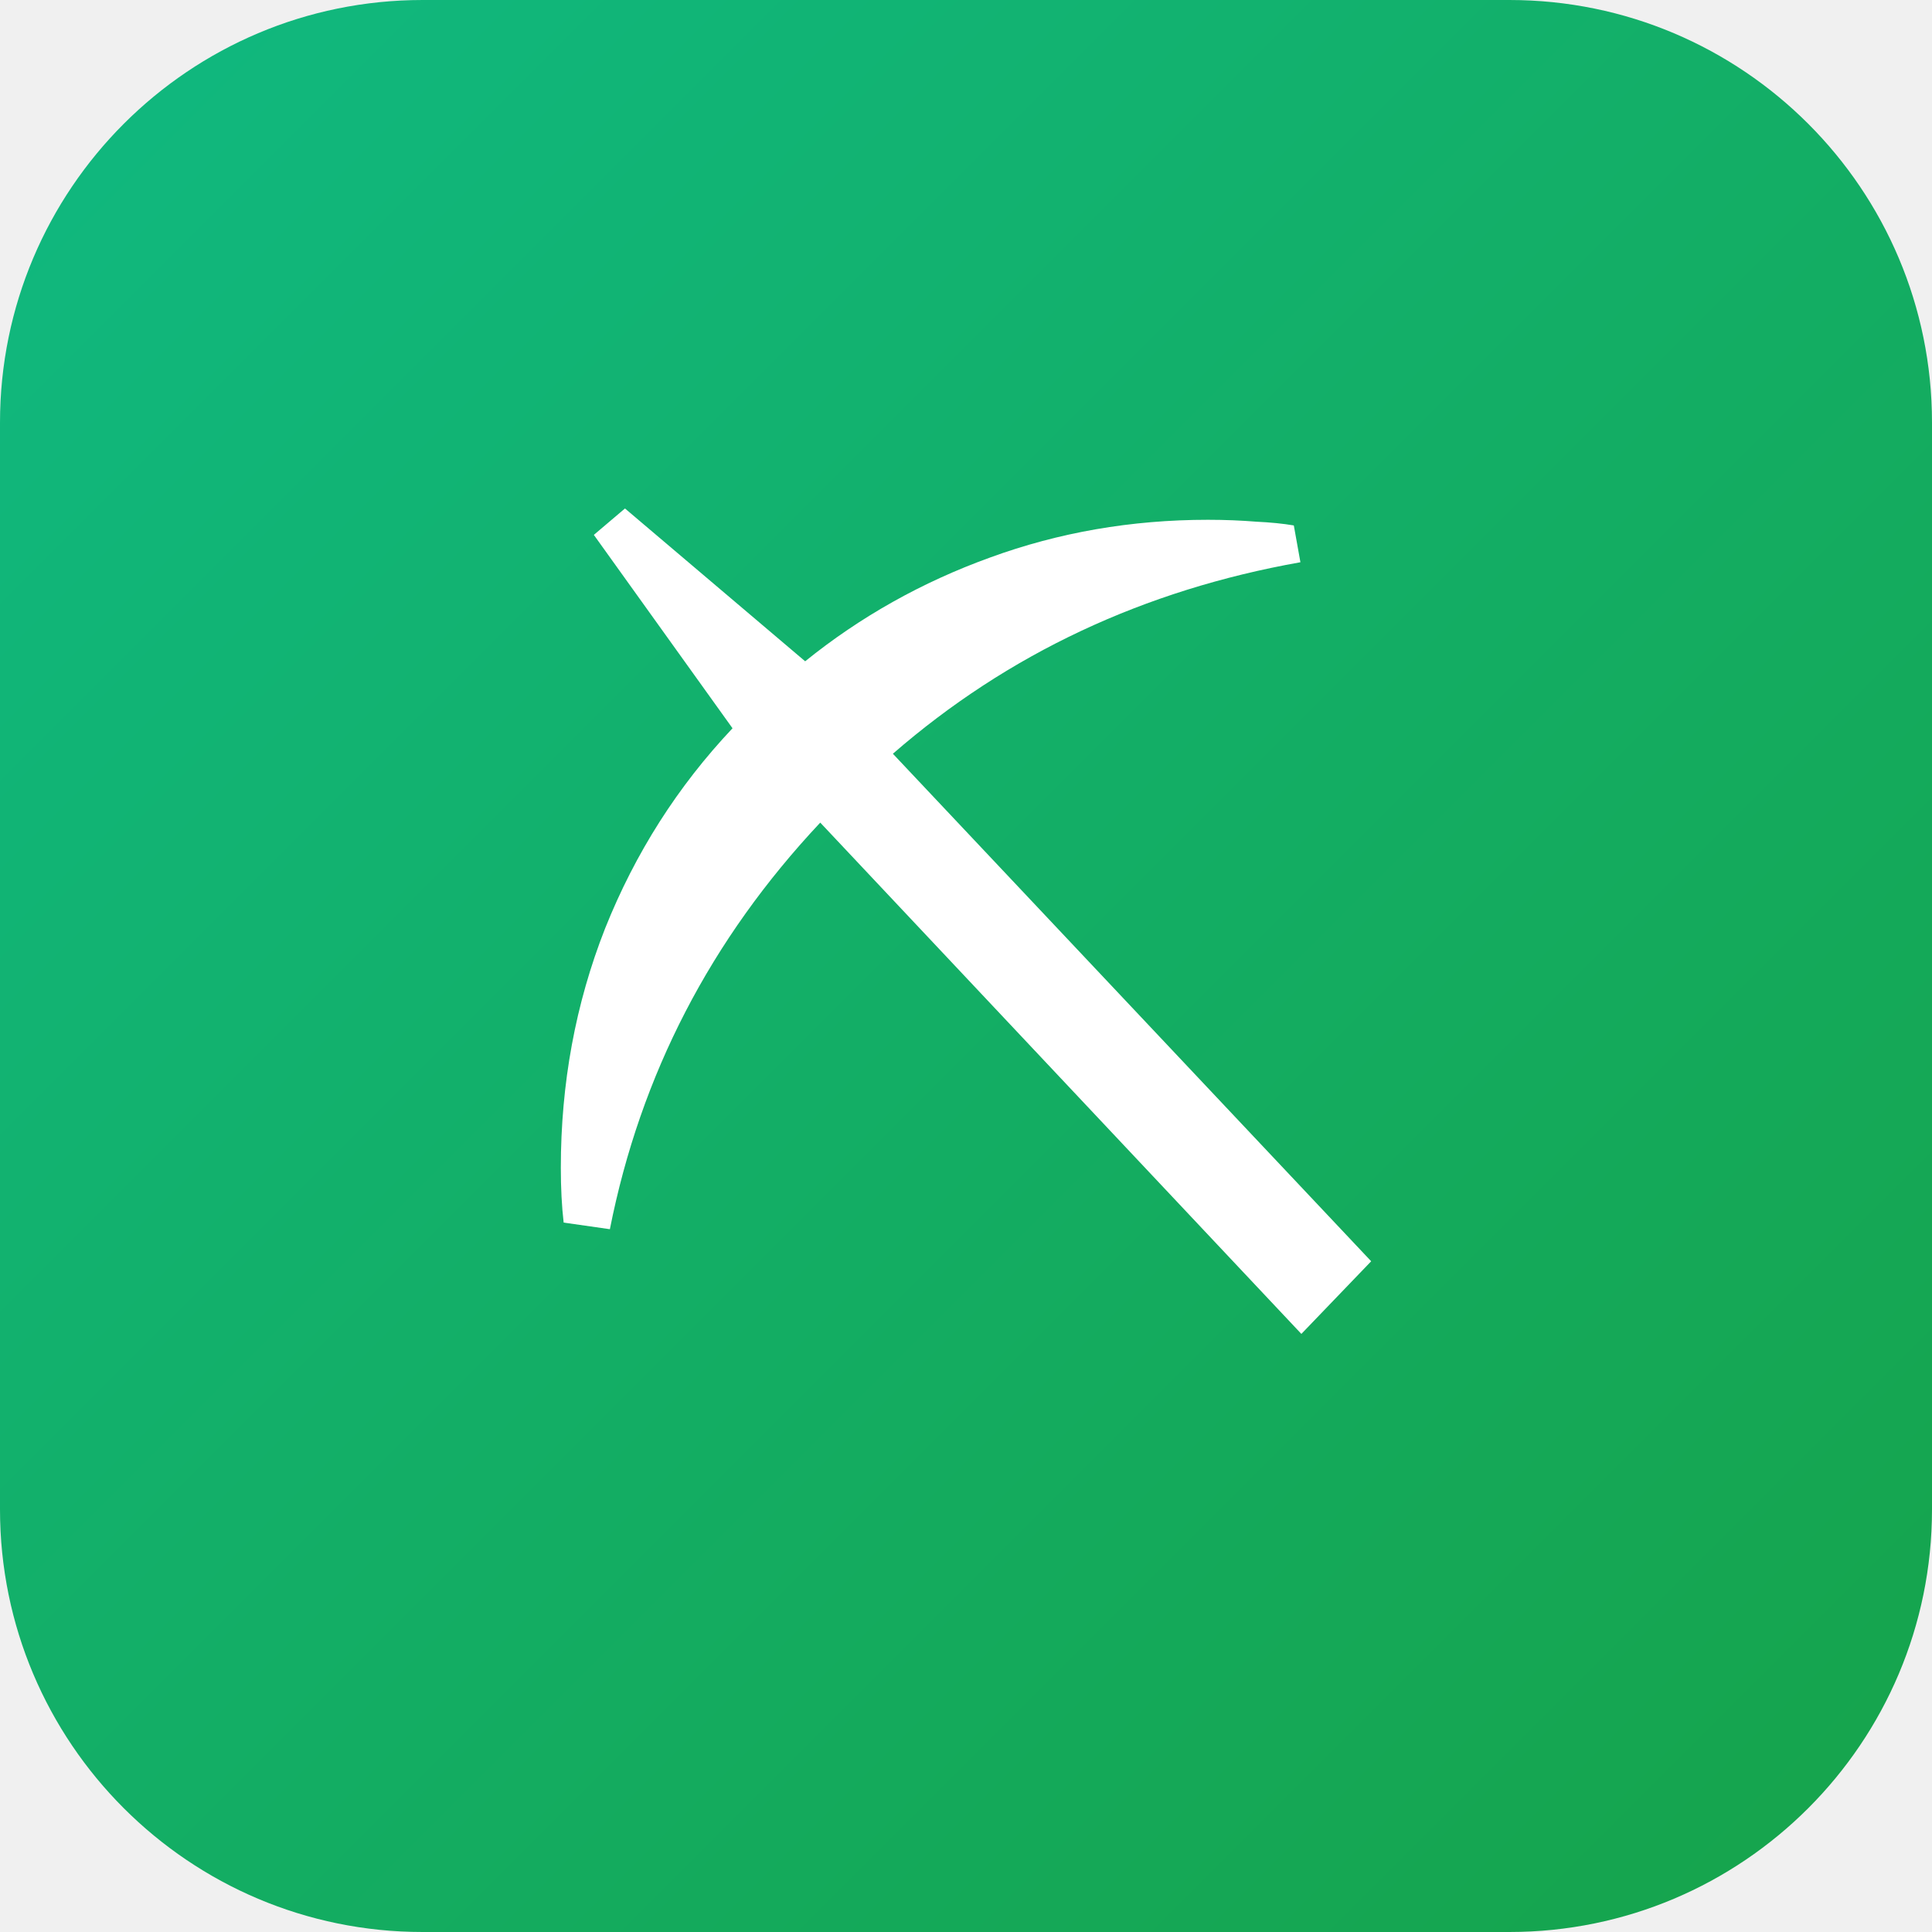
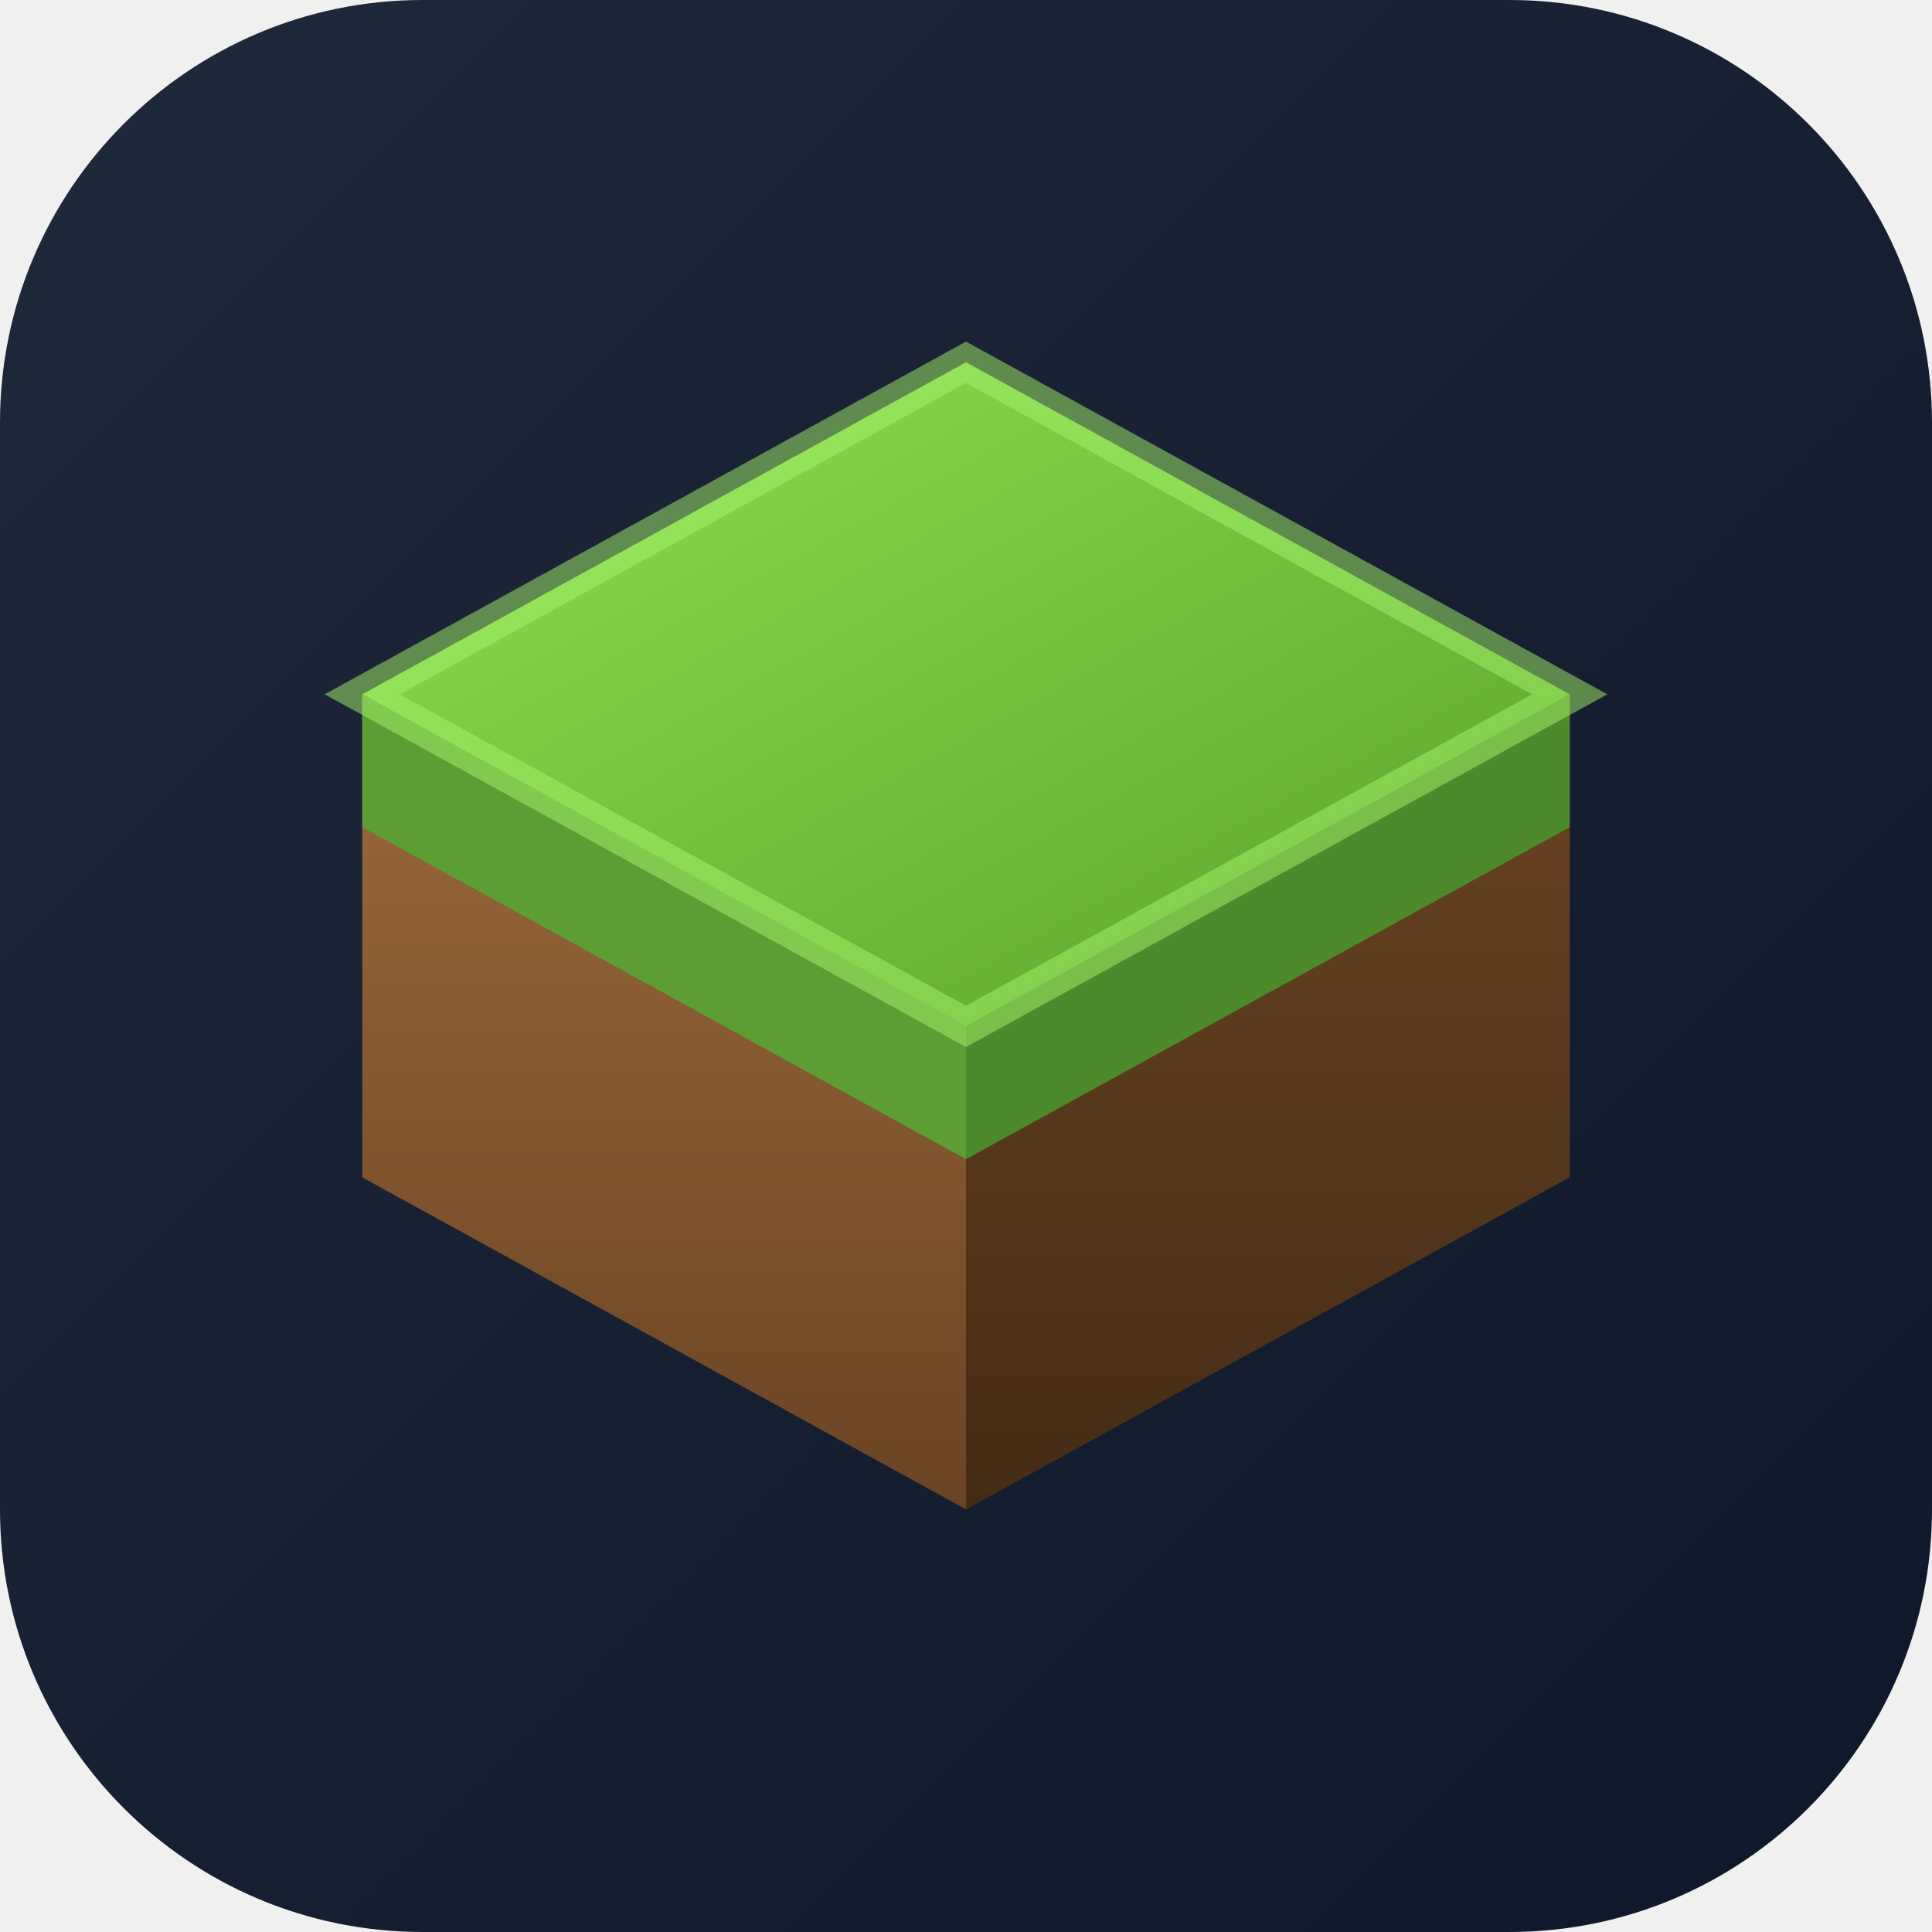
<svg xmlns="http://www.w3.org/2000/svg" viewBox="0 0 32 32">
  <defs>
-     <linearGradient id="g" x1="0" y1="0" x2="1" y2="1">
-       <stop offset="0" stop-color="#10b981" />
-       <stop offset="1" stop-color="#16a34a" />
+     <linearGradient id="bg" x1="0" y1="0" x2="1" y2="1">
+       <stop offset="0" stop-color="#1e293b" />
+       <stop offset="1" stop-color="#0f172a" />
+     </linearGradient>
+     <linearGradient id="top" x1="0" y1="0" x2="1" y2="1">
+       <stop offset="0" stop-color="#8fe14f" />
+       <stop offset="1" stop-color="#5aa02c" />
+     </linearGradient>
+     <linearGradient id="left" x1="0" y1="0" x2="0" y2="1">
+       <stop offset="0" stop-color="#9c6a3c" />
+       <stop offset="1" stop-color="#6b4423" />
+     </linearGradient>
+     <linearGradient id="right" x1="0" y1="0" x2="0" y2="1">
+       <stop offset="0" stop-color="#6b4423" />
+       <stop offset="1" stop-color="#452c15" />
    </linearGradient>
  </defs>
-   <rect width="32" height="32" rx="7" fill="url(#g)" />
-   <text x="16" y="22" font-size="18" text-anchor="middle" fill="#ffffff">⛏</text>
+   <rect width="32" height="32" rx="7" fill="url(#bg)" />
+   <g>
+     <path d="M6 11.5 L16 17 L16 25 L6 19.5 Z" fill="url(#left)" />
+     <path d="M26 11.5 L16 17 L16 25 L26 19.5 Z" fill="url(#right)" />
+     <path d="M6 11.5 L16 17 L16 19.2 L6 13.7 Z" fill="#5c9e34" />
+     <path d="M26 11.5 L16 17 L16 19.2 L26 13.7 Z" fill="#4c8a2b" />
+     <path d="M16 6 L26 11.5 L16 17 L6 11.5 Z" fill="url(#top)" />
+     <path d="M16 6 L26 11.5 L16 17 L6 11.5 Z" fill="none" stroke="#a7f56b" stroke-width="0.6" stroke-opacity="0.5" />
+   </g>
</svg>
